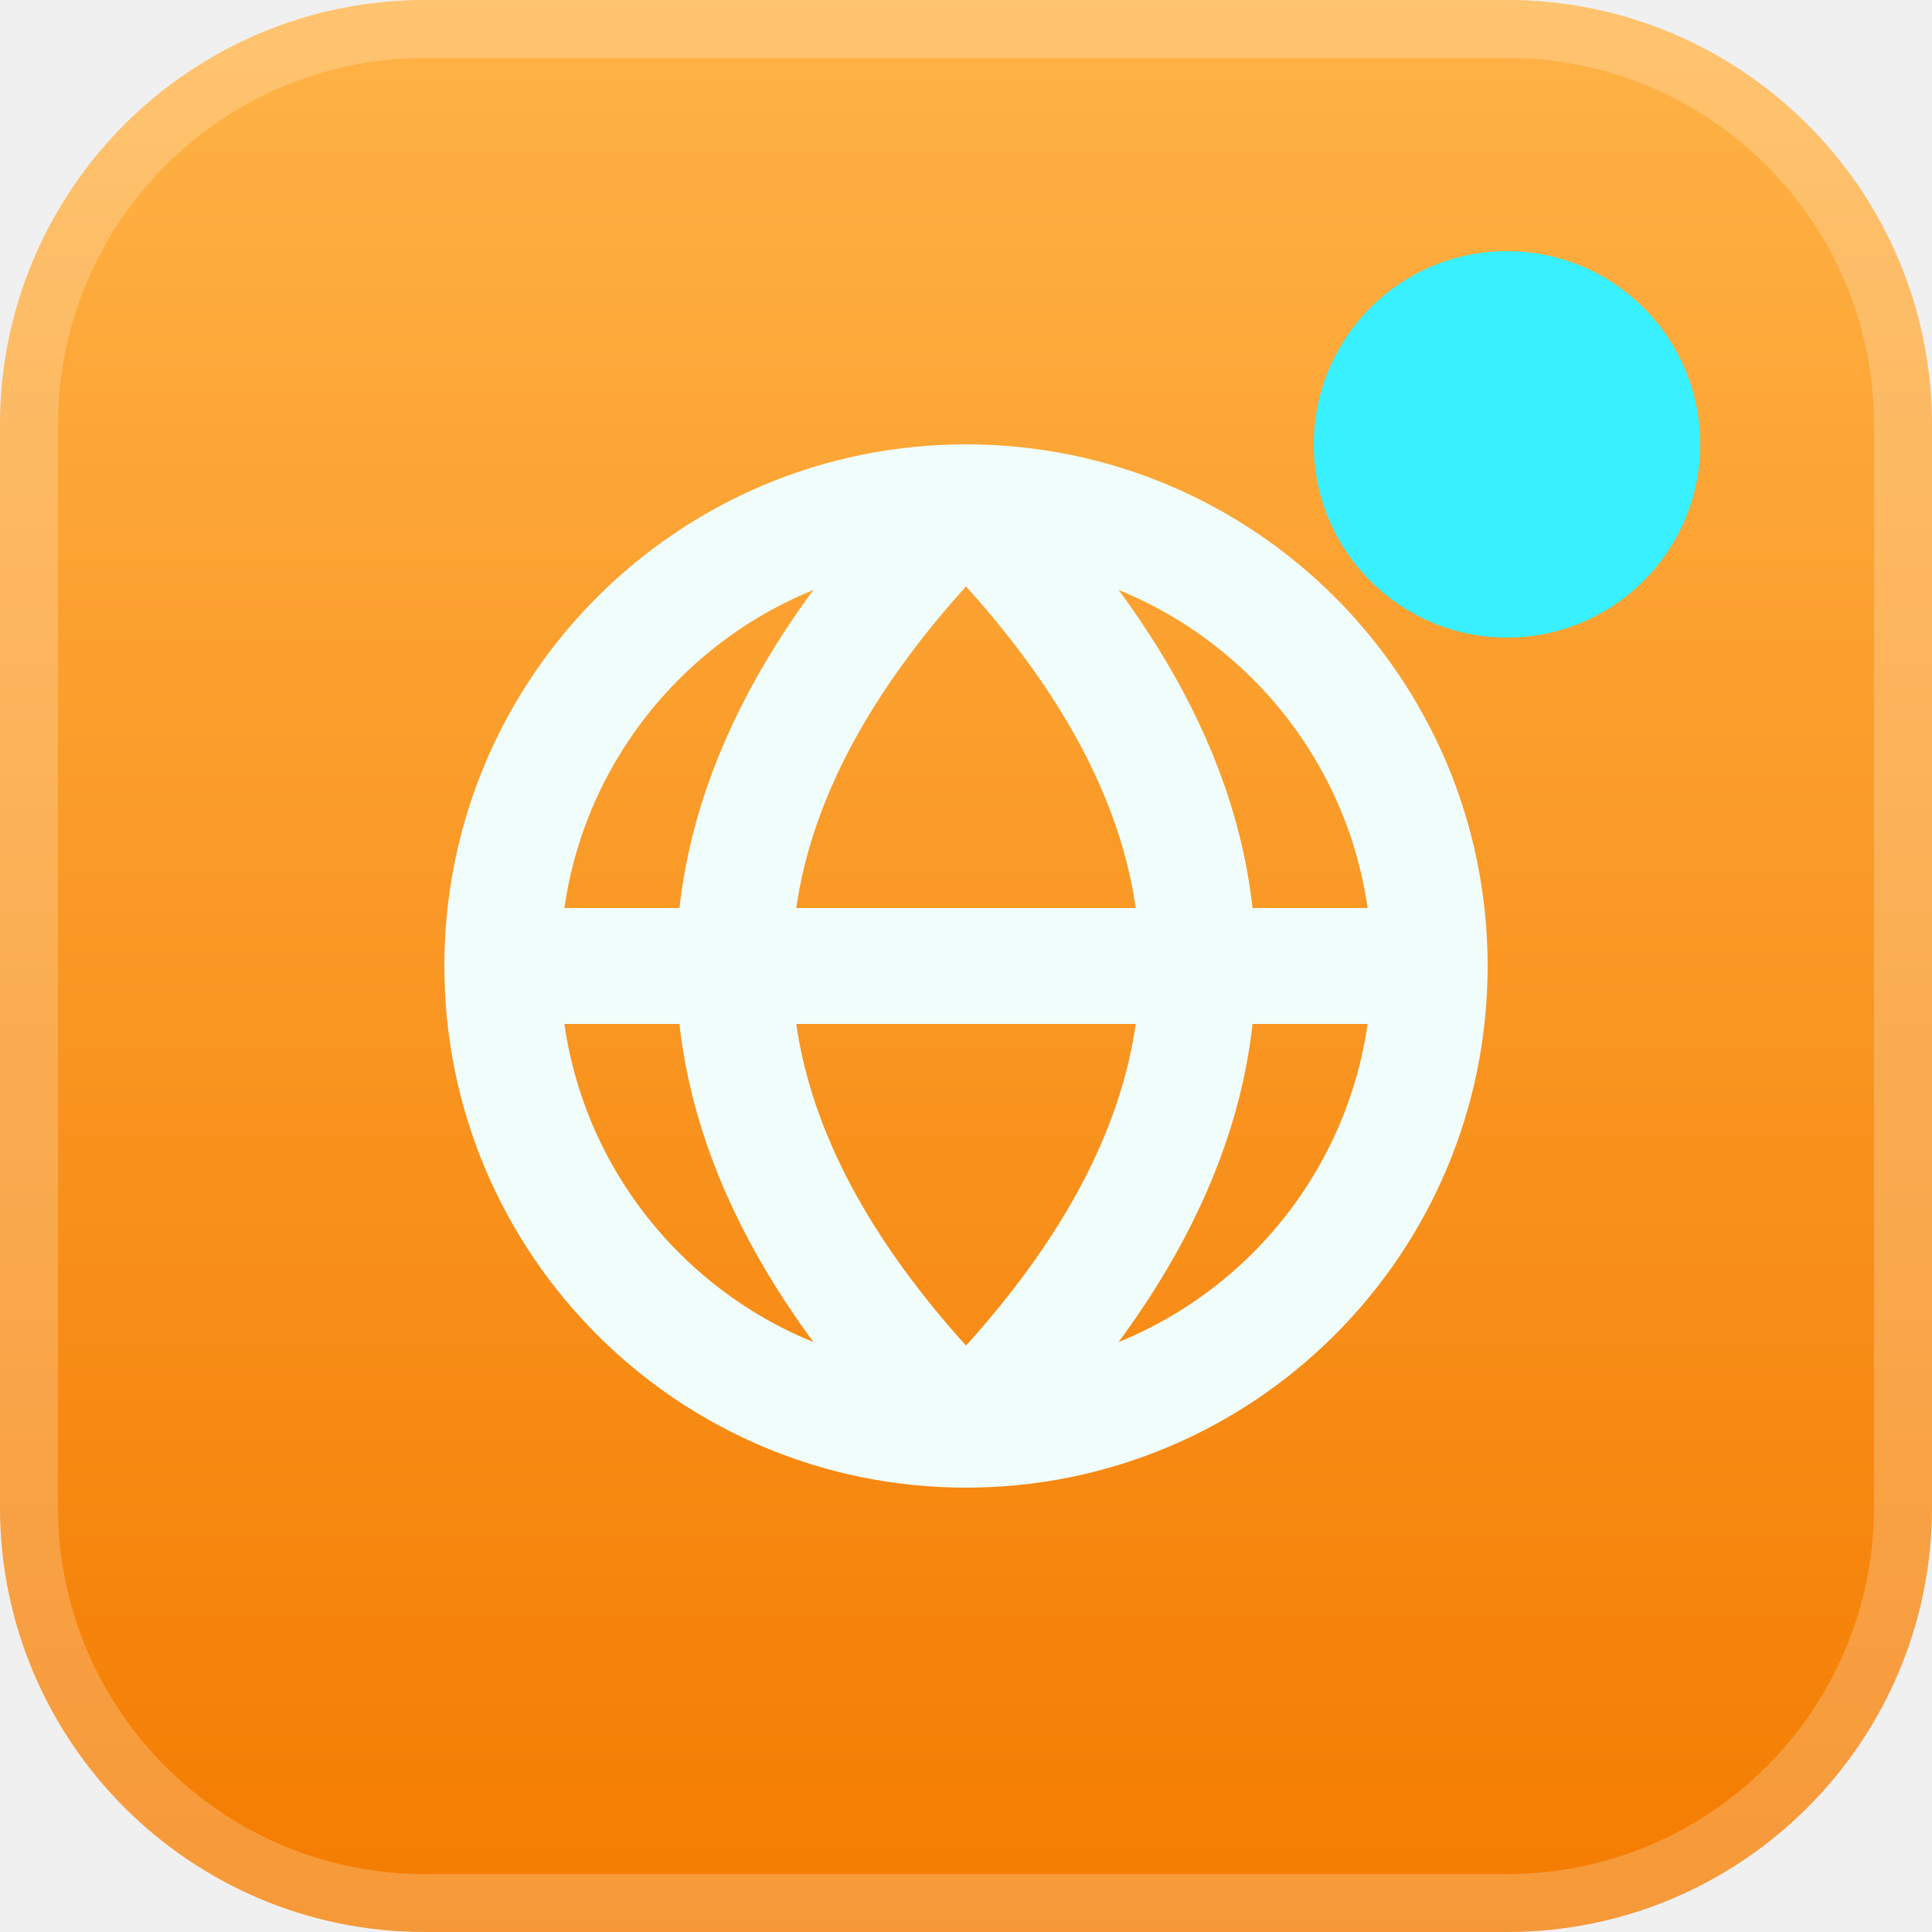
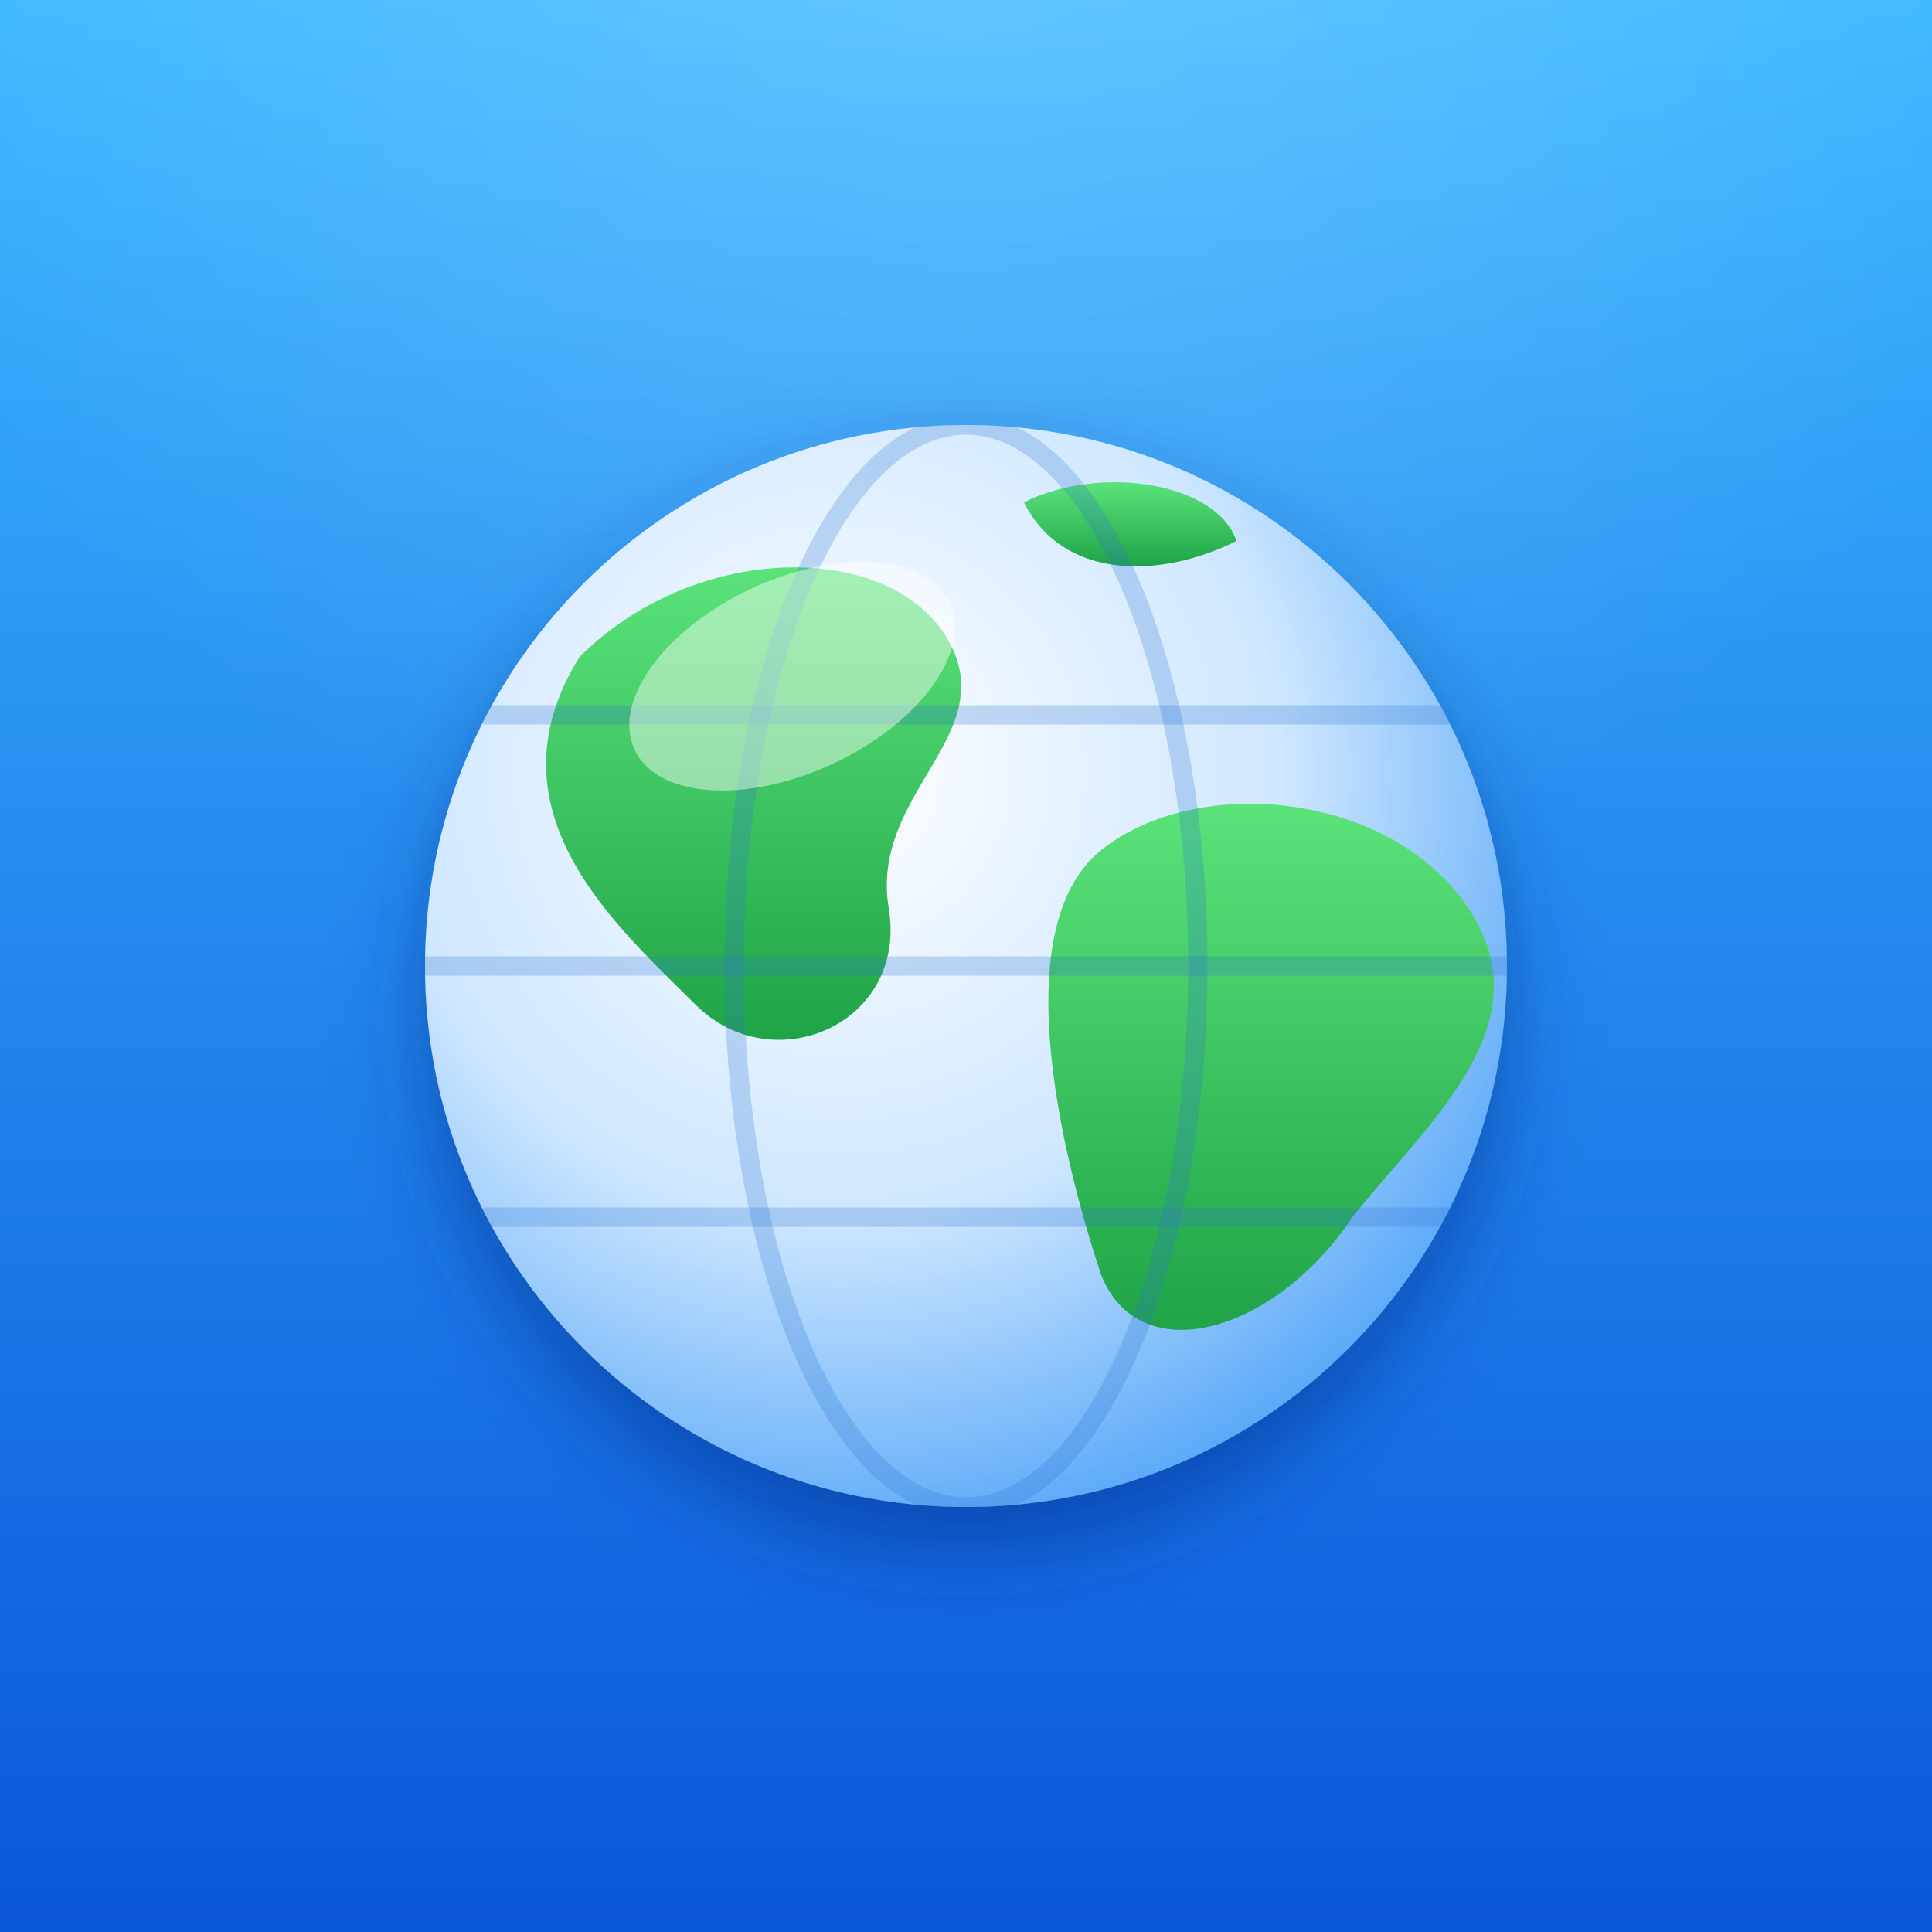
<svg xmlns="http://www.w3.org/2000/svg" viewBox="0 0 100 100">
  <defs>
    <linearGradient id="bg" x1="0" y1="0" x2="0" y2="1">
-       <stop offset="0" stop-color="#ffb347" />
-       <stop offset="1" stop-color="#f47b00" />
+       <stop offset="0" stop-color="#3CB8FF" />
+       <stop offset="1" stop-color="#0A55DB" />
    </linearGradient>
+     <radialGradient id="light" cx=".5" cy="-.1" r="1">
+       <stop offset="0" stop-color="#fff" stop-opacity=".22" />
+       <stop offset=".6" stop-color="#fff" stop-opacity="0" />
+     </radialGradient>
+     <linearGradient id="paper" x1="0" y1="0" x2="0" y2="1">
+       <stop offset="0" stop-color="#FFFFFF" />
+       <stop offset="1" stop-color="#E9EEF5" />
+     </linearGradient>
+     <filter id="drop" x="-25%" y="-25%" width="150%" height="160%">
+       <feDropShadow dx="0" dy="2.2" stdDeviation="2.2" flood-color="#06338A" flood-opacity=".55" />
+     </filter>
+     <filter id="soft" x="-25%" y="-25%" width="150%" height="160%">
+       <feDropShadow dx="0" dy="1" stdDeviation="1" flood-color="#06338A" flood-opacity=".45" />
+     </filter>
+     <radialGradient id="sph" cx=".38" cy=".32" r=".75">
+       <stop offset="0" stop-color="#FFFFFF" />
+       <stop offset=".55" stop-color="#CFE7FF" />
+       <stop offset="1" stop-color="#4FA3F7" />
+     </radialGradient>
+     <linearGradient id="land" x1="0" y1="0" x2="0" y2="1">
+       <stop offset="0" stop-color="#5BE37A" />
+       <stop offset="1" stop-color="#1FA347" />
+     </linearGradient>
+     <clipPath id="c">
+       <circle cx="50" cy="50" r="28" />
+     </clipPath>
  </defs>
-   <rect width="100" height="100" rx="22" fill="url(#bg)" />
-   <circle cx="78" cy="23" r="10" fill="#38f0ff" />
-   <circle cx="50" cy="50" r="24" fill="none" stroke="#f0fdfa" stroke-width="6" />
-   <path d="M26 50 H74" fill="none" stroke="#f0fdfa" stroke-width="6" stroke-linecap="round" />
-   <path d="M50 26 C58 34 62 42 62 50 C62 58 58 66 50 74 C42 66 38 58 38 50 C38 42 42 34 50 26 Z" fill="none" stroke="#f0fdfa" stroke-width="6" stroke-linejoin="round" />
-   <rect x="1.5" y="1.5" width="97" height="97" rx="20.5" fill="none" stroke="#ffffff" stroke-opacity=".22" stroke-width="3" />
+   <rect width="100" height="100" fill="url(#bg)" />
+   <rect width="100" height="100" fill="url(#light)" />
+   <g filter="url(#drop)">
+     <circle cx="50" cy="50" r="28" fill="url(#sph)" />
+   </g>
+   <g clip-path="url(#c)">
+     <path d="M30 34C36 28 46 28 49 33C52 38 45 41 46 47C47 53 40 56 36 52C32 48 25 42 30 34Z" fill="url(#land)" />
+     <path d="M57 44C62 40 72 41 76 47C80 53 74 58 70 63C66 69 59 71 57 66C55 60 52 48 57 44Z" fill="url(#land)" />
+     <path d="M53 26C57 24 63 25 64 28C60 30 55 30 53 26Z" fill="url(#land)" />
+     <g fill="none" stroke="#2E77D0" stroke-opacity=".25" stroke-width="1">
+       <ellipse cx="50" cy="50" rx="12" ry="28" />
+       <path d="M22 50H78M25 37H75M25 63H75" />
+     </g>
+   </g>
+   <ellipse cx="41" cy="35" rx="9" ry="5" fill="#fff" opacity=".45" transform="rotate(-25 41 35)" />
</svg>
